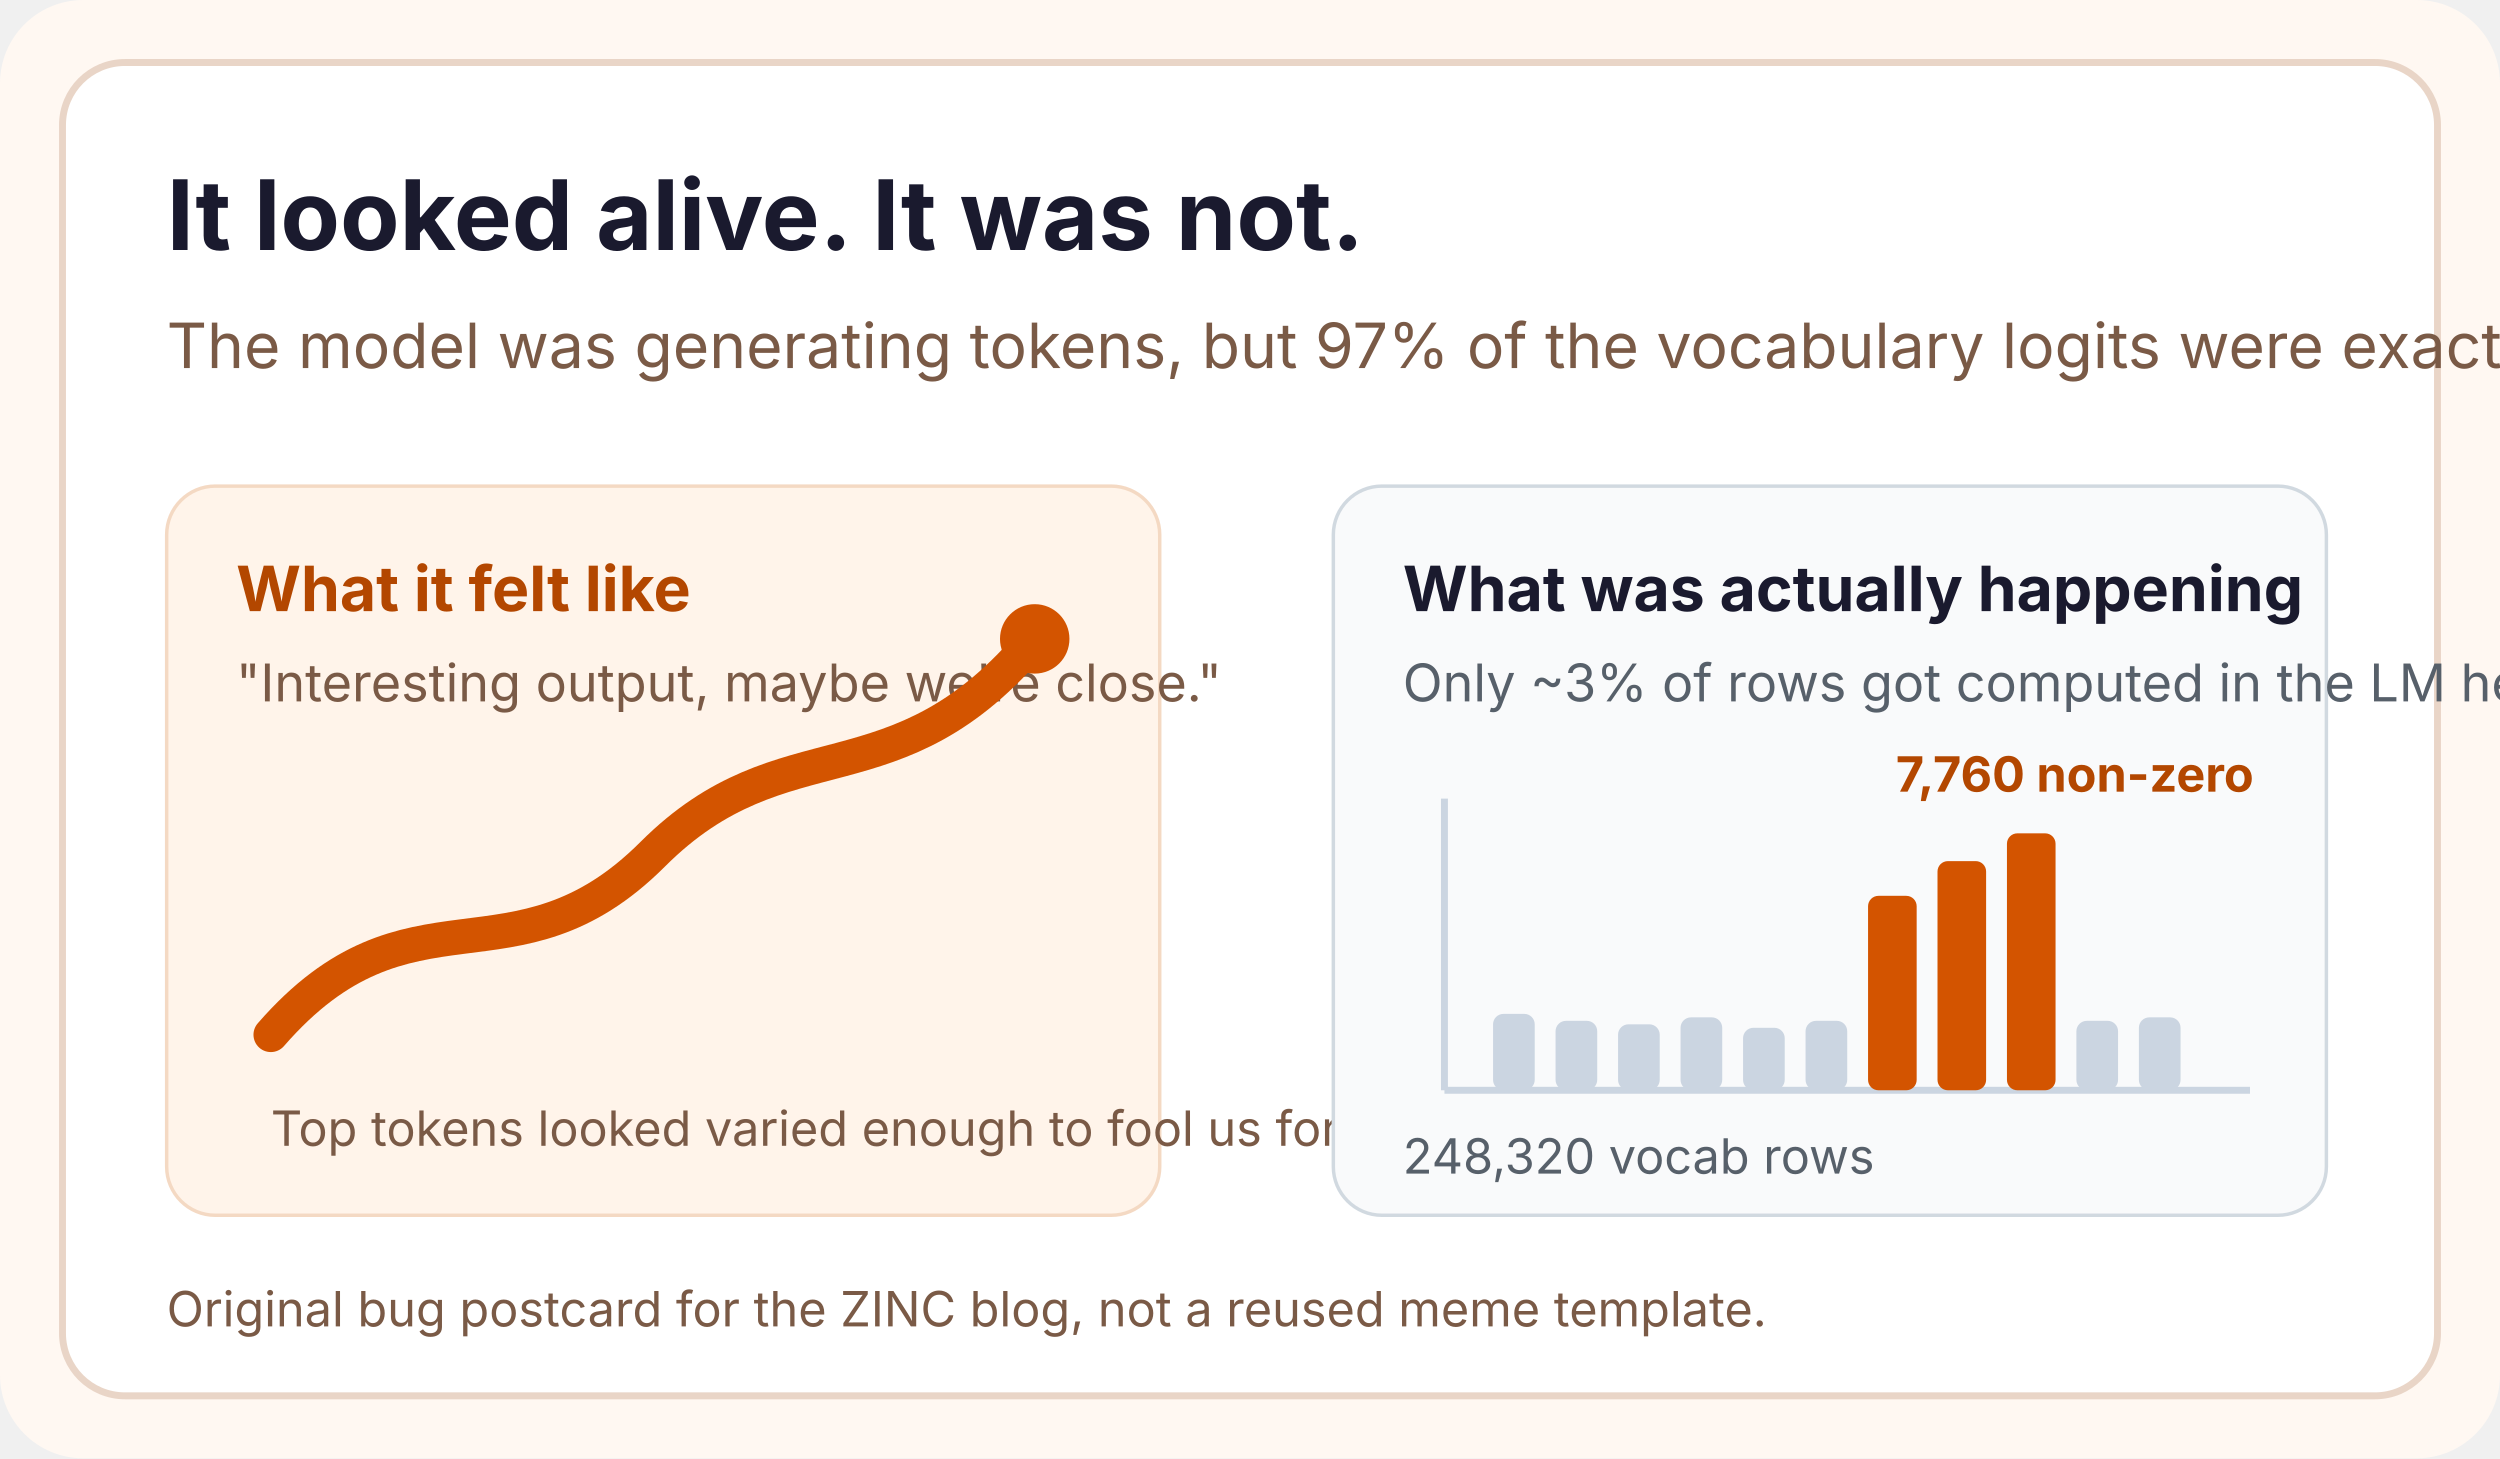
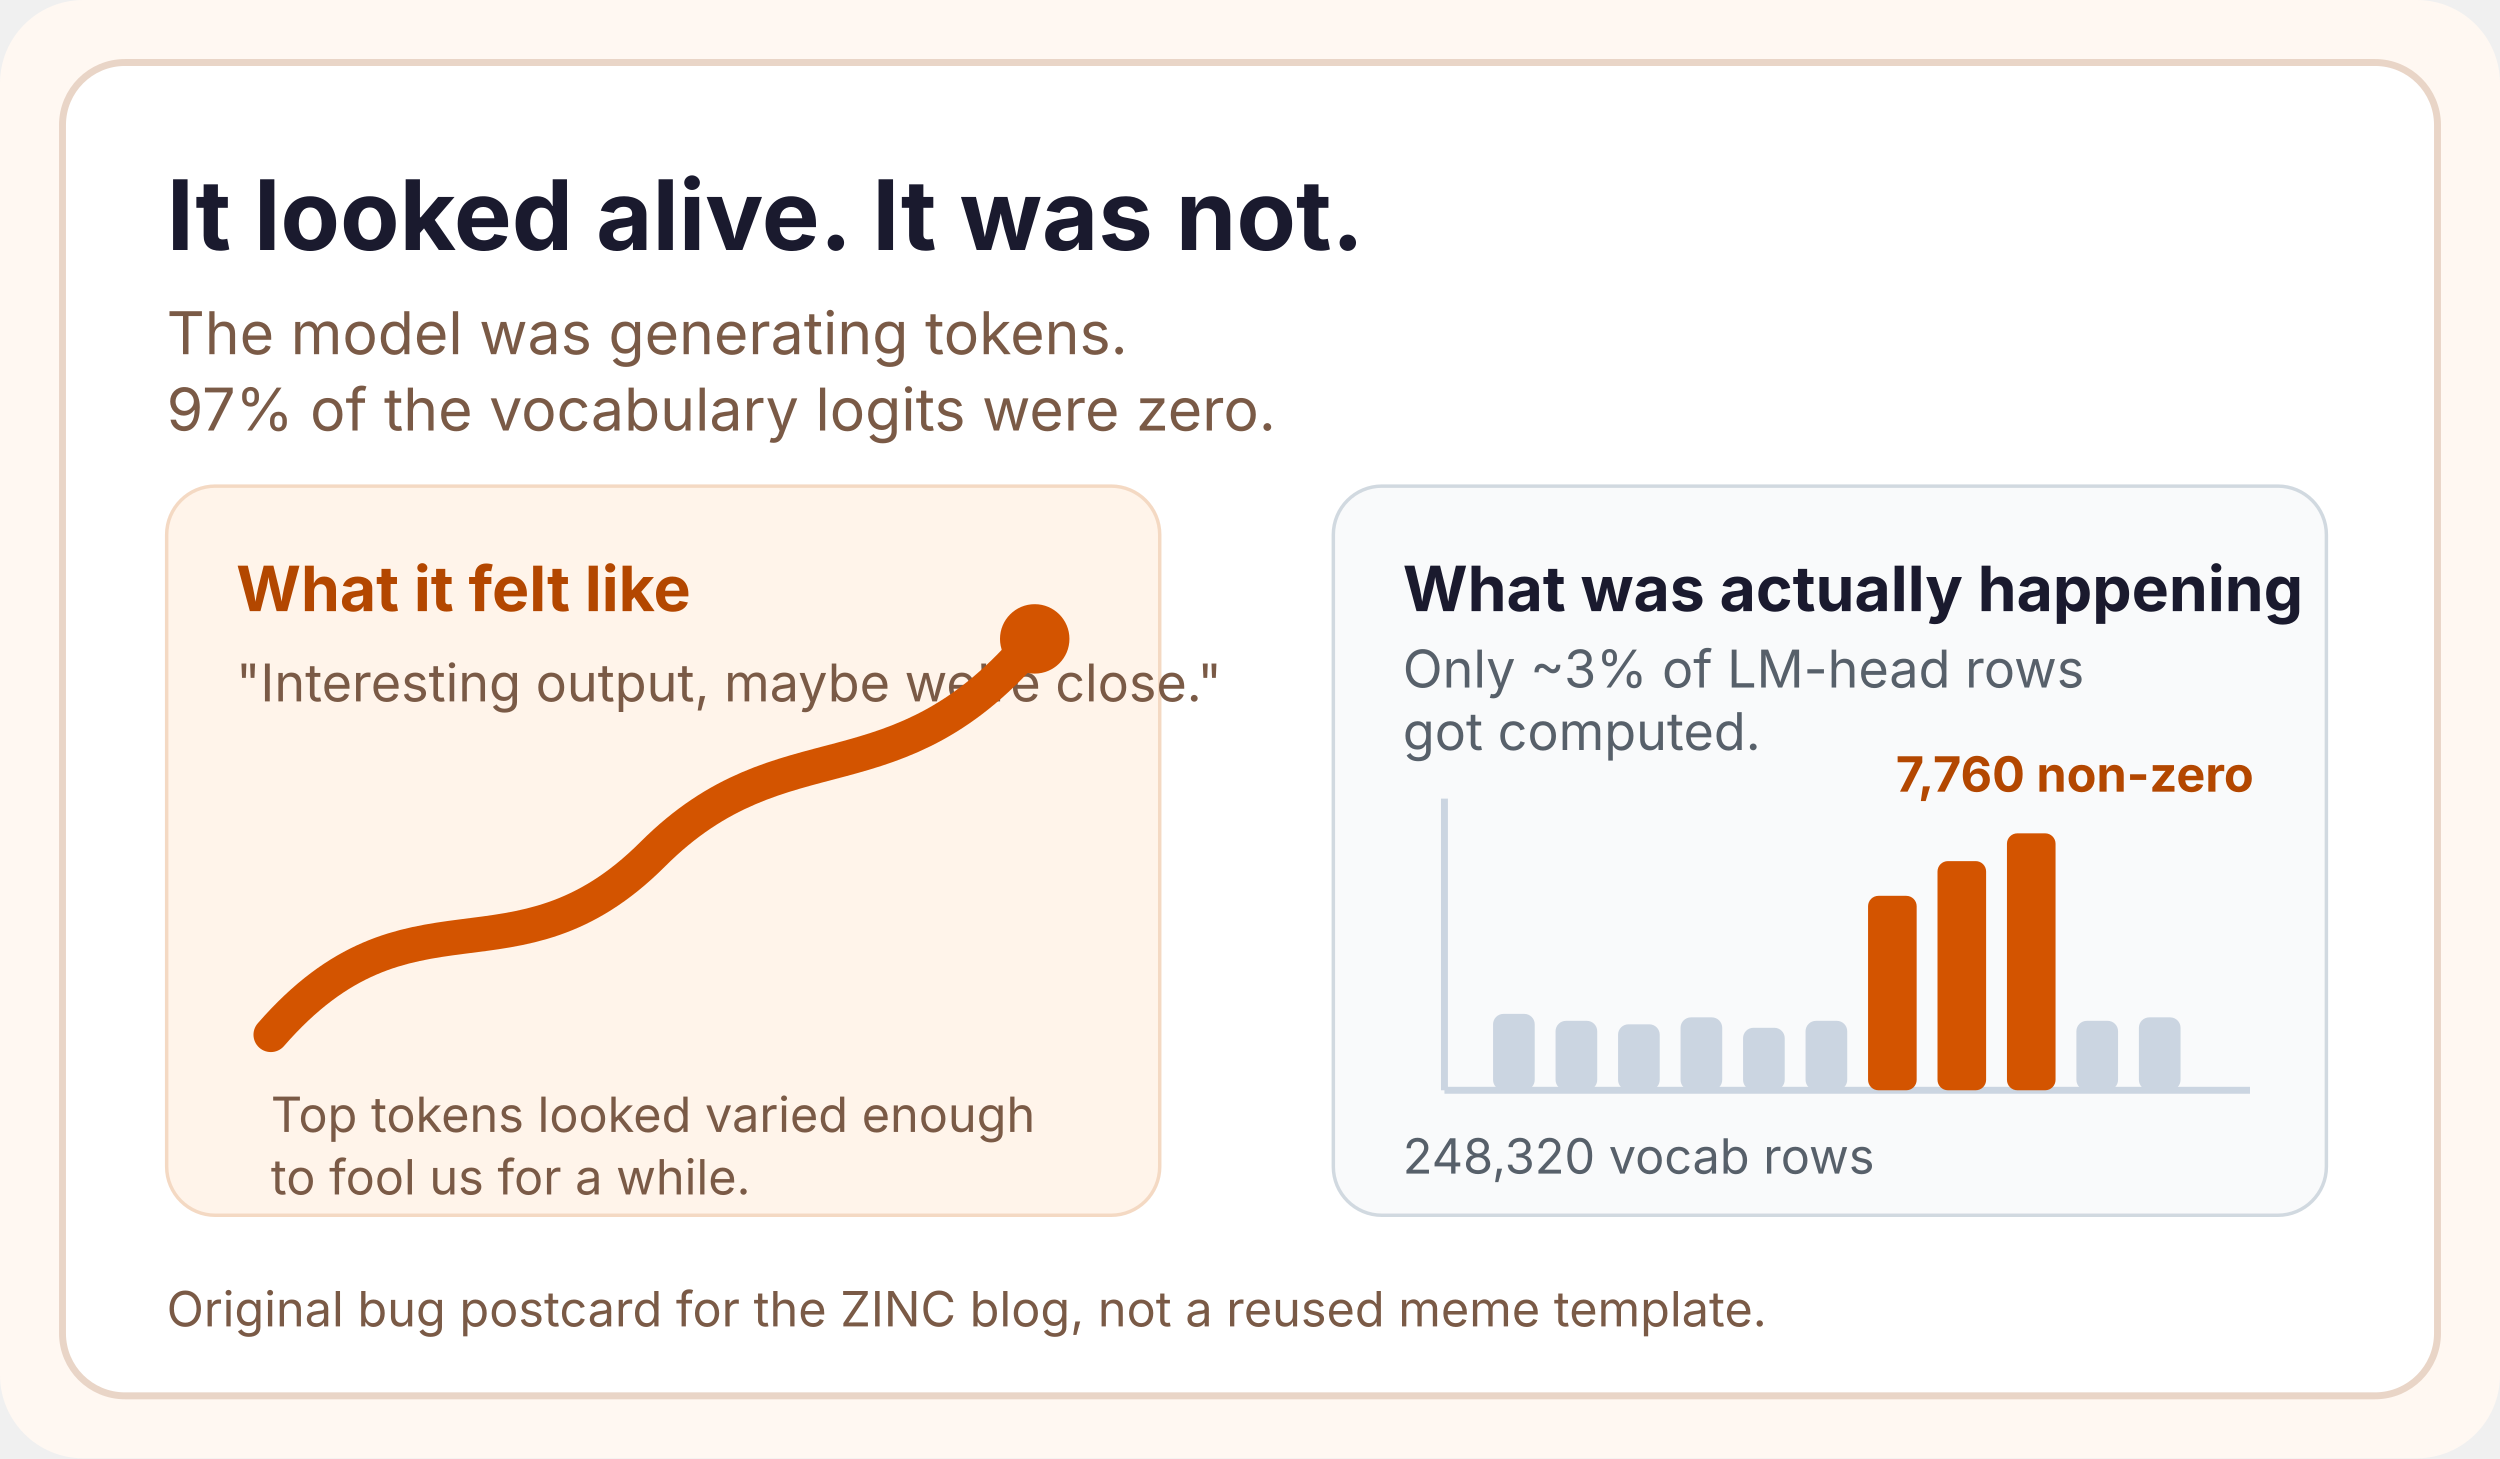
<svg xmlns="http://www.w3.org/2000/svg" width="720" height="420" viewBox="0 0 720 420" fill="none" role="img" aria-labelledby="title desc">
  <rect width="720" height="420" rx="24" fill="#FFF8F2" />
  <rect x="18" y="18" width="684" height="384" rx="18" fill="#FFFFFF" stroke="#E9D5C7" stroke-width="2" />
  <text x="48" y="72" fill="#1A1A2E" font-family="system-ui, -apple-system, Segoe UI, sans-serif" font-size="28" font-weight="700">It looked alive. It was not.</text>
-   <text x="48" y="106" fill="#7A5A46" font-family="system-ui, -apple-system, Segoe UI, sans-serif" font-size="18">The model was generating tokens, but 97% of the vocabulary logits were exactly zero.</text>
+   <text x="48" y="102" fill="#7A5A46" font-family="system-ui, -apple-system, Segoe UI, sans-serif" font-size="17">The model was generating tokens.</text>
+   <text x="48" y="124" fill="#7A5A46" font-family="system-ui, -apple-system, Segoe UI, sans-serif" font-size="17">97% of the vocabulary logits were zero.</text>
  <rect x="48" y="140" width="286" height="210" rx="14" fill="#FFF4EA" stroke="#F4D9C3" />
  <text x="68" y="176" fill="#B34700" font-family="system-ui, -apple-system, Segoe UI, sans-serif" font-size="18" font-weight="700">What it felt like</text>
  <text x="68" y="202" fill="#7A5A46" font-family="system-ui, -apple-system, Segoe UI, sans-serif" font-size="15">"Interesting output, maybe we're close."</text>
  <path d="M78 298 C118 252, 148 286, 188 246 C226 208, 258 232, 298 184" stroke="#D35400" stroke-width="10" stroke-linecap="round" />
  <circle cx="298" cy="184" r="10" fill="#D35400" />
-   <text x="78" y="330" fill="#7A5A46" font-family="system-ui, -apple-system, Segoe UI, sans-serif" font-size="14">Top tokens looked varied enough to fool us for a while.</text>
+   <text x="78" y="326" fill="#7A5A46" font-family="system-ui, -apple-system, Segoe UI, sans-serif" font-size="14">Top tokens looked varied enough</text>
+   <text x="78" y="344" fill="#7A5A46" font-family="system-ui, -apple-system, Segoe UI, sans-serif" font-size="14">to fool us for a while.</text>
  <rect x="384" y="140" width="286" height="210" rx="14" fill="#F9FAFB" stroke="#D1D9E0" />
  <text x="404" y="176" fill="#1A1A2E" font-family="system-ui, -apple-system, Segoe UI, sans-serif" font-size="18" font-weight="700">What was actually happening</text>
-   <text x="404" y="202" fill="#57606A" font-family="system-ui, -apple-system, Segoe UI, sans-serif" font-size="15">Only ~3% of rows got computed in the LM head.</text>
+   <text x="404" y="198" fill="#57606A" font-family="system-ui, -apple-system, Segoe UI, sans-serif" font-size="15">Only ~3% of LM-head rows</text>
+   <text x="404" y="216" fill="#57606A" font-family="system-ui, -apple-system, Segoe UI, sans-serif" font-size="15">got computed.</text>
  <line x1="416" y1="314" x2="648" y2="314" stroke="#CBD5E1" stroke-width="2" />
  <line x1="416" y1="230" x2="416" y2="314" stroke="#CBD5E1" stroke-width="2" />
  <rect x="430" y="292" width="12" height="22" rx="3" fill="#CBD5E1" />
  <rect x="448" y="294" width="12" height="20" rx="3" fill="#CBD5E1" />
  <rect x="466" y="295" width="12" height="19" rx="3" fill="#CBD5E1" />
  <rect x="484" y="293" width="12" height="21" rx="3" fill="#CBD5E1" />
  <rect x="502" y="296" width="12" height="18" rx="3" fill="#CBD5E1" />
  <rect x="520" y="294" width="12" height="20" rx="3" fill="#CBD5E1" />
  <rect x="538" y="258" width="14" height="56" rx="3" fill="#D35400" />
  <rect x="558" y="248" width="14" height="66" rx="3" fill="#D35400" />
  <rect x="578" y="240" width="14" height="74" rx="3" fill="#D35400" />
  <rect x="598" y="294" width="12" height="20" rx="3" fill="#CBD5E1" />
  <rect x="616" y="293" width="12" height="21" rx="3" fill="#CBD5E1" />
  <text x="404" y="338" fill="#57606A" font-family="system-ui, -apple-system, Segoe UI, sans-serif" font-size="14">248,320 vocab rows</text>
  <text x="546" y="228" fill="#B34700" font-family="system-ui, -apple-system, Segoe UI, sans-serif" font-size="14" font-weight="700">7,760 non-zero</text>
  <text x="48" y="382" fill="#7A5A46" font-family="system-ui, -apple-system, Segoe UI, sans-serif" font-size="14">Original bug postcard for the ZINC blog, not a reused meme template.</text>
</svg>
